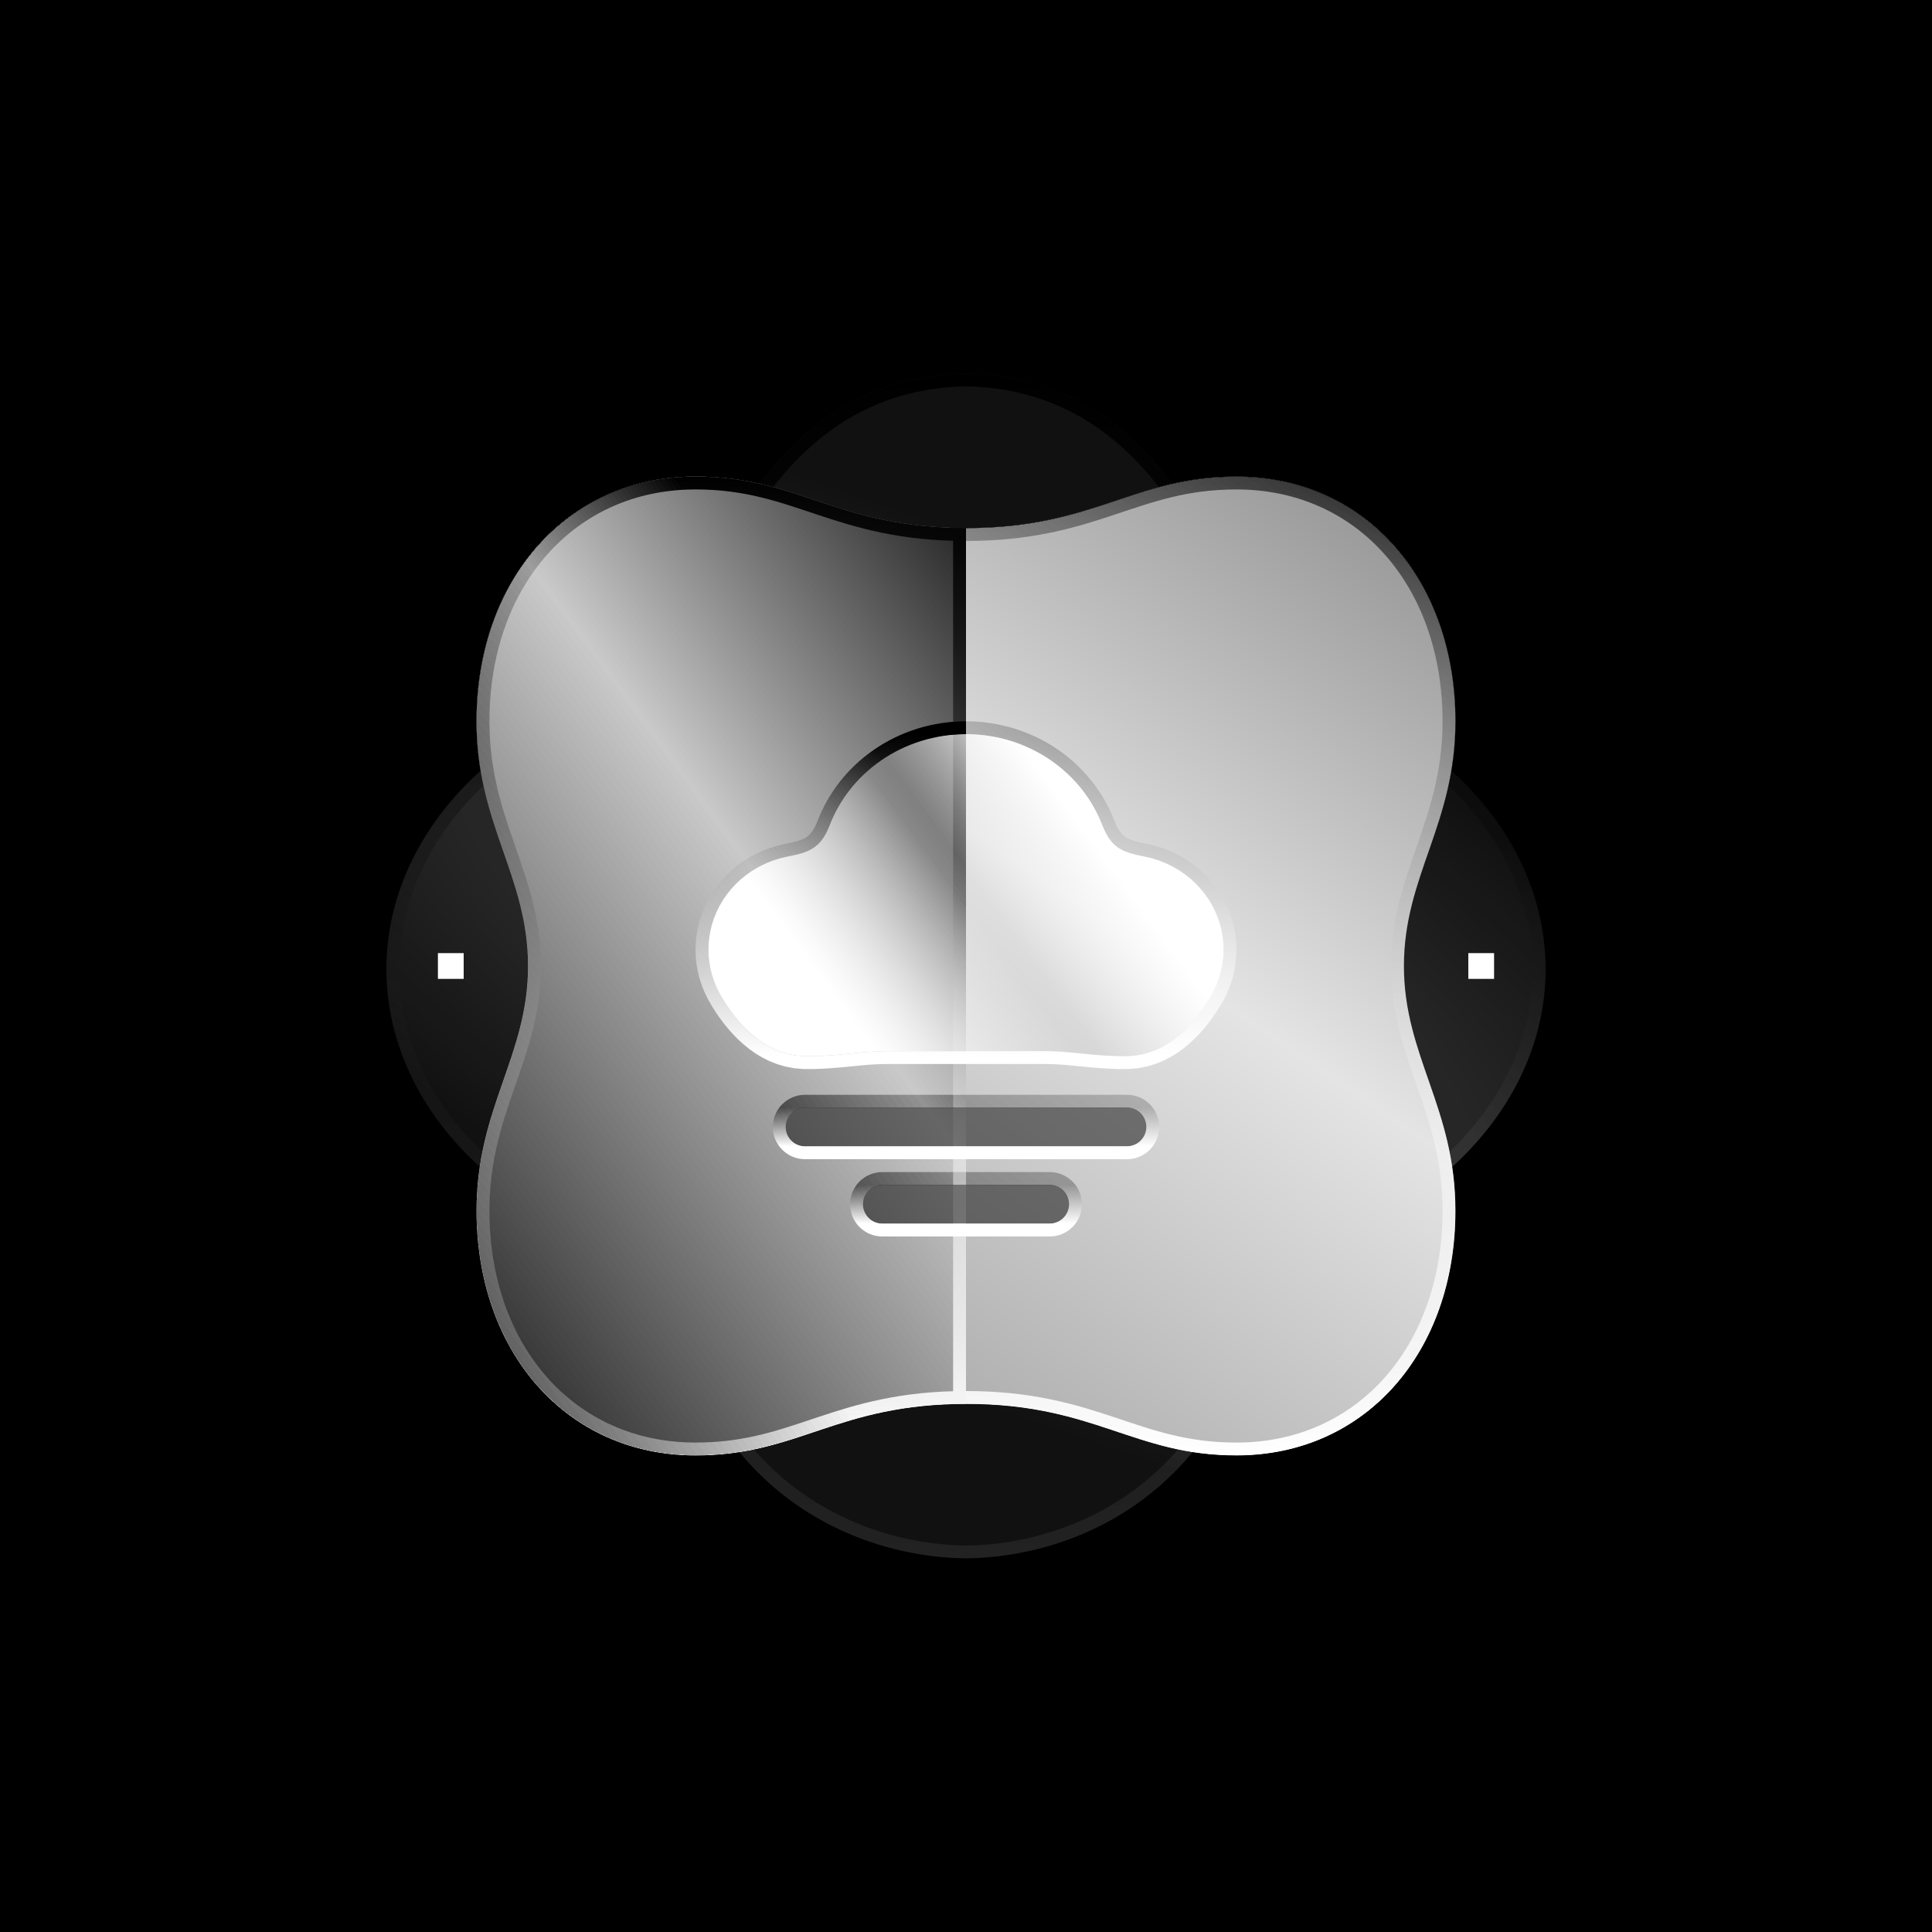
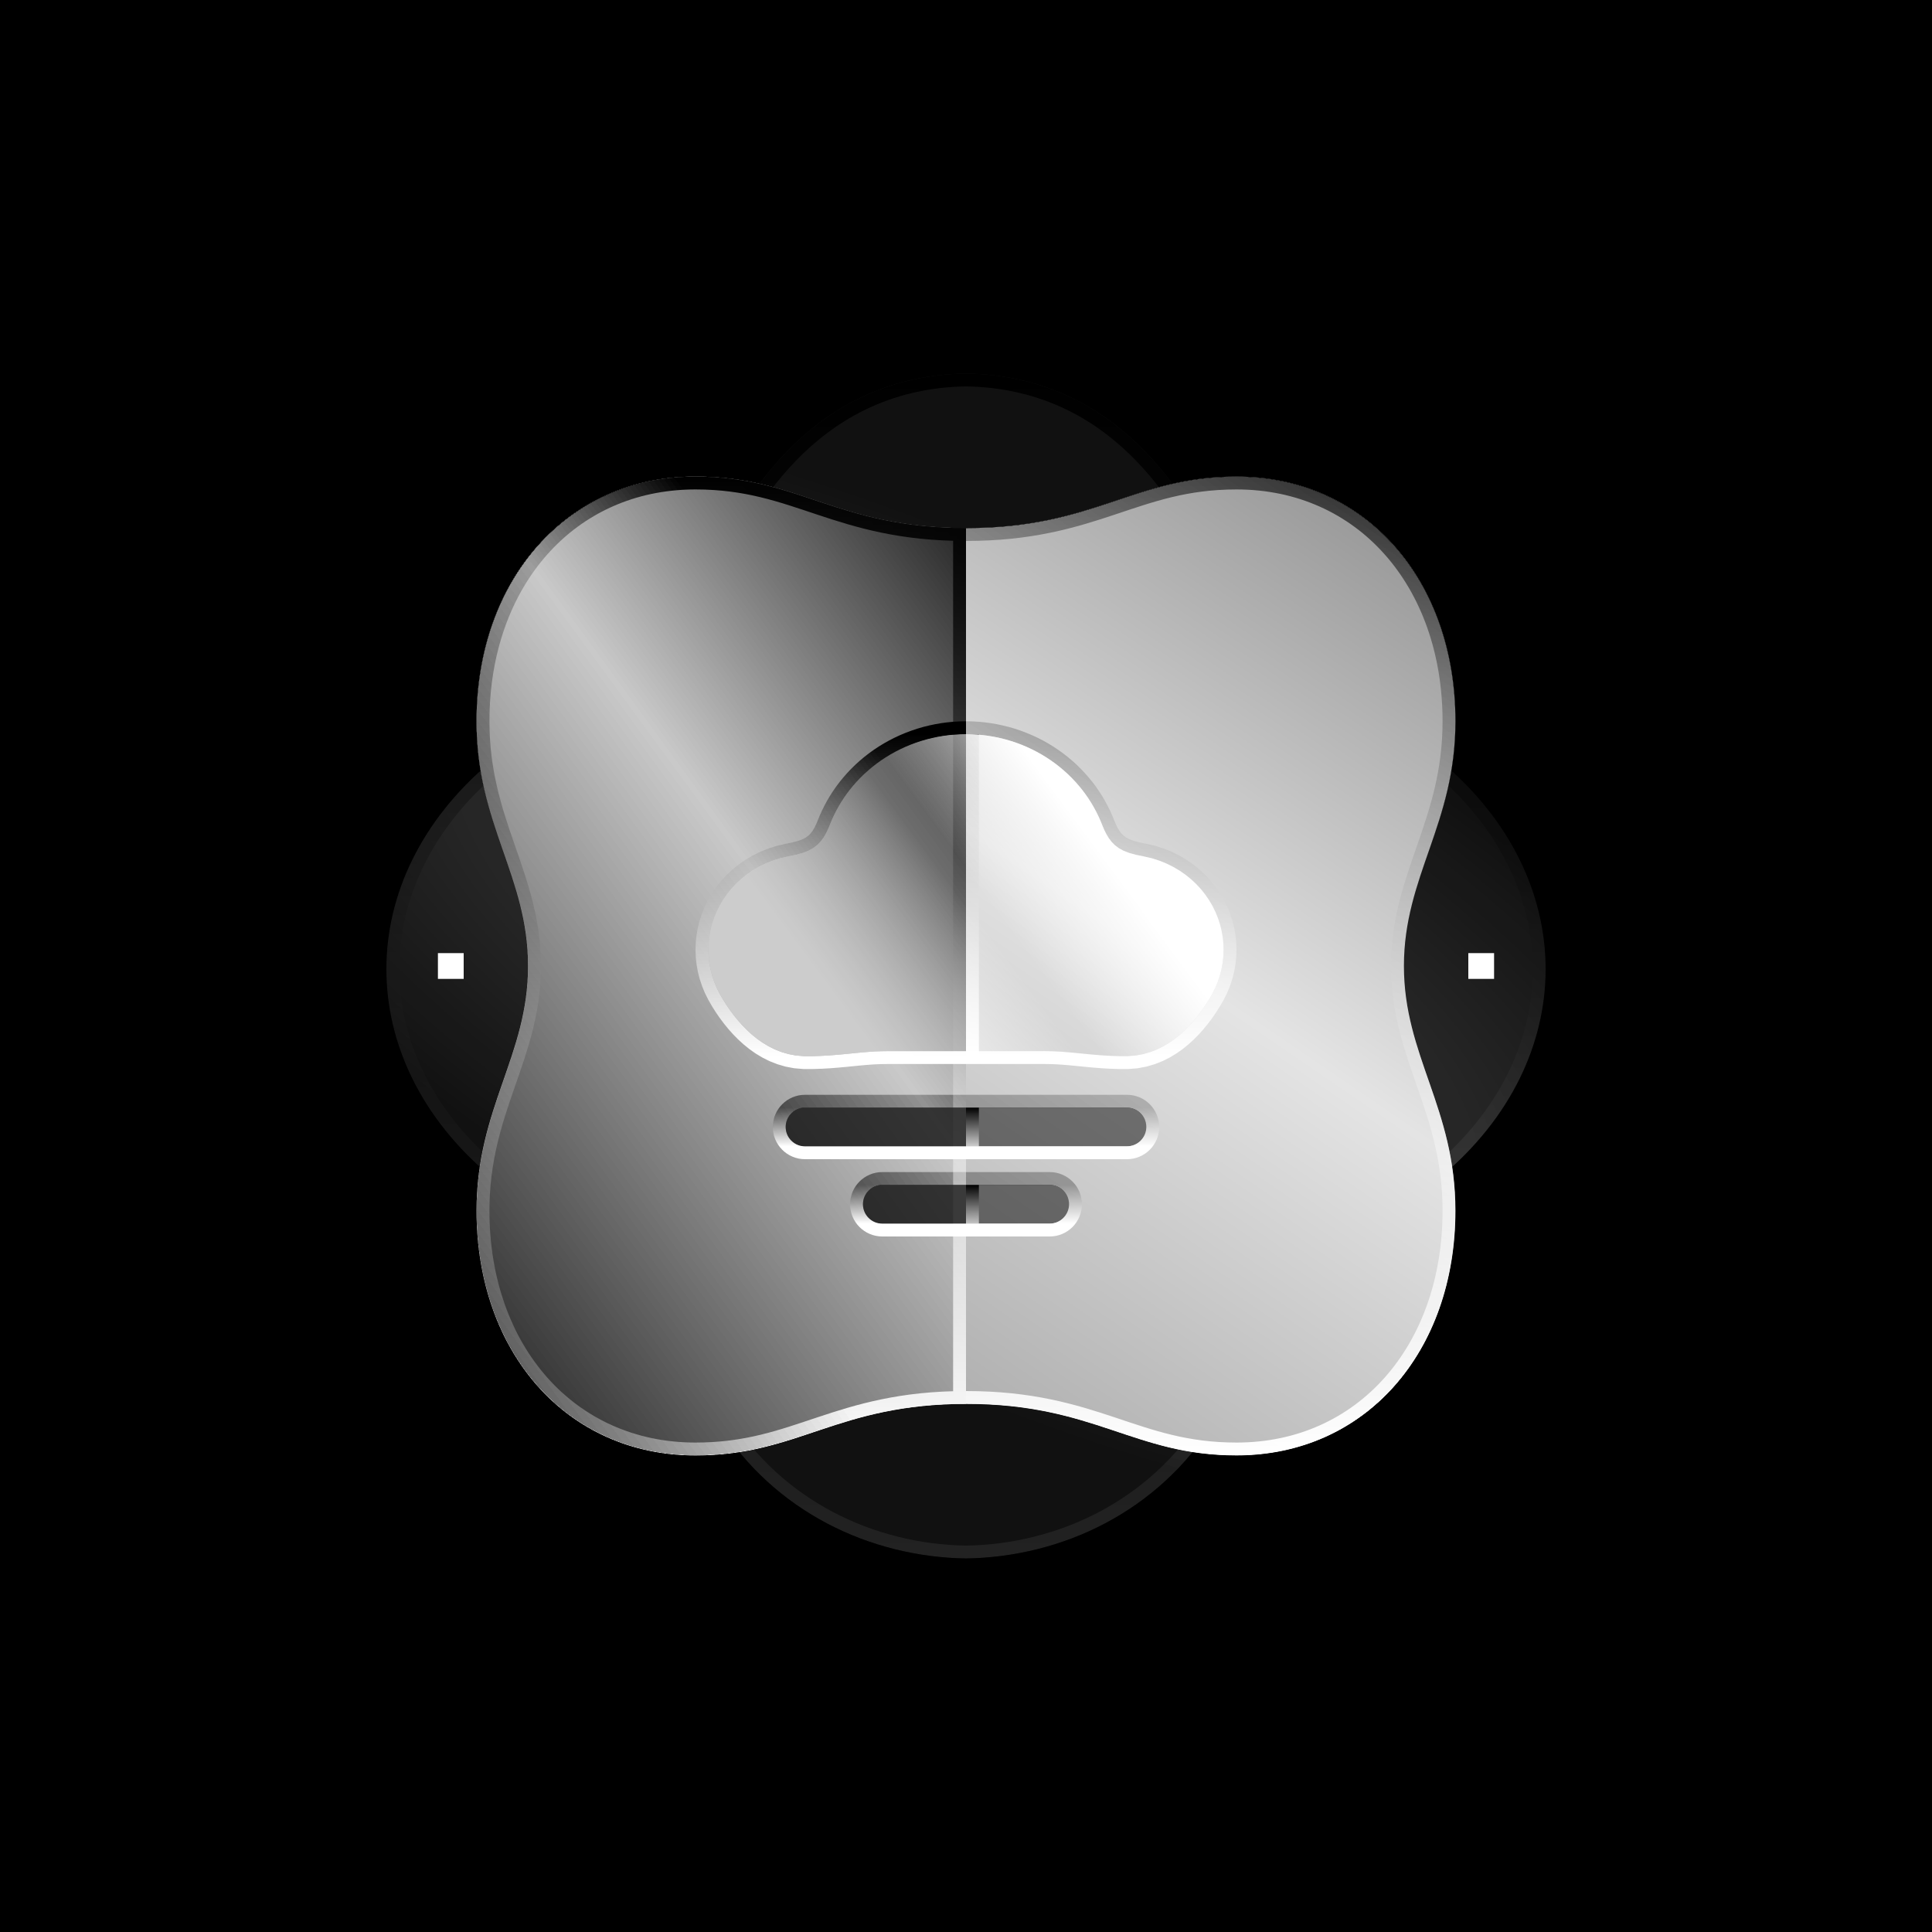
<svg xmlns="http://www.w3.org/2000/svg" width="150" height="150" viewBox="0 0 150 150" fill="none" data-name="G_1 Second Windz">
  <defs>
    <radialGradient id="hb1r1" cx="0" cy="0" r="1" gradientUnits="userSpaceOnUse" gradientTransform="matrix(-22.143 23 -66.065 -37.384 75 75)">
      <stop stop-color="#FFFFFF" />
      <stop offset="1" stop-color="#FFFFFF" stop-opacity="0" />
    </radialGradient>
    <linearGradient id="hb1g3" x1="75" y1="29" x2="75" y2="121" gradientUnits="userSpaceOnUse">
      <stop offset="0" stop-color="#000000" />
      <stop offset="1" stop-color="#FFFFFF" />
    </linearGradient>
    <clipPath id="hb1c2">
      <path d="M75 29C86.526 29.186 92.32 38.12 95.232 45.084C103.079 43.073 111.907 51.117 111.907 59.161C122.698 68.21 122.698 82.287 111.907 91.336C111.907 103.401 104.06 111.445 94.251 110.44C89.908 117.364 82.479 120.883 75 121C67.521 120.883 60.092 117.364 55.749 110.44C45.94 111.445 38.093 103.401 38.093 91.336C27.302 82.287 27.302 68.21 38.093 59.161C38.093 51.117 46.921 43.073 54.768 45.084C57.68 38.12 63.474 29.186 75 29Z" />
    </clipPath>
    <linearGradient id="hb1l4" x1="109.591" y1="37" x2="52.142" y2="121.023" gradientUnits="userSpaceOnUse">
      <stop offset="0" stop-color="#909090" />
      <stop offset="0.412" stop-color="#E4E4E4" />
      <stop offset="1" stop-color="#909090" />
    </linearGradient>
    <linearGradient id="hb1g6" x1="75" y1="37" x2="75" y2="113" gradientUnits="userSpaceOnUse">
      <stop offset="0" stop-color="#000000" />
      <stop offset="1" stop-color="#FFFFFF" />
    </linearGradient>
    <clipPath id="hb1c5">
      <path d="M75 41C85 41 88 37 96 37C106 37 113 45 113 56C113 64 109 68 109 75C109 82 113 86 113 94C113 105 106 113 96 113C88 113 85 109 75 109C65 109 62 113 54 113C44 113 37 105 37 94C37 86 41 82 41 75C41 68 37 64 37 56C37 45 44 37 54 37C62 37 65 41 75 41Z" />
    </clipPath>
    <linearGradient id="hb1h7" x1="73.296" y1="37" x2="14.545" y2="79.963" gradientUnits="userSpaceOnUse">
      <stop offset="0" stop-color="#909090" />
      <stop offset="0.412" stop-color="#E4E4E4" />
      <stop offset="1" stop-color="#909090" />
    </linearGradient>
    <linearGradient id="hb1g9" x1="75" y1="37" x2="75" y2="113" gradientUnits="userSpaceOnUse">
      <stop offset="0" stop-color="#000000" />
      <stop offset="1" stop-color="#FFFFFF" />
    </linearGradient>
    <clipPath id="hb1c8">
      <path d="M75 109C65 109 62 113 54 113C44 113 37 105 37 94C37 86 41 82 41 75C41 68 37 64 37 56C37 45 44 37 54 37C62 37 65 41 75 41Z" />
    </clipPath>
    <linearGradient id="hb1q10" x1="83.76" y1="63.9" x2="65.12" y2="77.75" gradientUnits="userSpaceOnUse">
      <stop offset="0" stop-color="#FFFFFF" />
      <stop offset="0.395" stop-color="#FFFFFF" stop-opacity="0.01" />
      <stop offset="0.465" stop-color="#FFFFFF" stop-opacity="0.01" />
      <stop offset="1" stop-color="#FFFFFF" />
    </linearGradient>
    <linearGradient id="hb1g12" x1="75" y1="57" x2="75" y2="82" gradientUnits="userSpaceOnUse">
      <stop offset="0" stop-color="#000000" />
      <stop offset="1" stop-color="#FFFFFF" />
    </linearGradient>
    <clipPath id="hb1c11">
      <path d="M-10 -10H160V160H-10ZM75 57L75.443 57.008L75.885 57.033L76.326 57.075L76.764 57.133L77.199 57.208L77.631 57.299L78.058 57.405L78.48 57.528L78.896 57.666L79.306 57.82L79.708 57.988L80.102 58.171L80.488 58.367L80.865 58.578L81.232 58.802L81.589 59.038L81.935 59.287L82.27 59.548L82.593 59.82L82.905 60.102L83.203 60.394L83.489 60.696L83.762 61.007L84.021 61.325L84.267 61.651L84.498 61.985L84.716 62.324L84.919 62.669L85.108 63.019L85.283 63.373L85.443 63.731L85.589 64.091L85.738 64.44L85.902 64.769L86.088 65.076L86.303 65.36L86.557 65.618L86.861 65.849L87.227 66.051L87.668 66.222L88.194 66.367L88.803 66.492L89.428 66.637L90.018 66.825L90.575 67.05L91.099 67.311L91.592 67.603L92.054 67.924L92.483 68.272L92.879 68.644L93.243 69.038L93.574 69.453L93.872 69.885L94.135 70.333L94.364 70.795L94.559 71.269L94.718 71.752L94.842 72.244L94.93 72.741L94.983 73.242L95 73.744L94.981 74.247L94.927 74.747L94.838 75.243L94.713 75.732L94.553 76.214L94.359 76.685L94.13 77.144L93.873 77.59L93.599 78.025L93.309 78.447L93.003 78.856L92.681 79.251L92.342 79.631L91.984 79.993L91.606 80.337L91.206 80.66L90.781 80.959L90.33 81.23L89.849 81.47L89.336 81.673L88.788 81.835L88.198 81.947L87.56 82L86.891 81.999L86.24 81.977L85.613 81.941L85.013 81.894L84.443 81.842L83.906 81.789L83.402 81.739L82.932 81.696L82.493 81.661L82.082 81.635L81.697 81.619L81.335 81.611L80.992 81.609L80.662 81.609L80.342 81.609L80.033 81.609L79.733 81.609L79.442 81.609L79.158 81.609L78.881 81.609L78.611 81.609L78.347 81.609L78.087 81.609L77.833 81.609L77.582 81.609L77.336 81.609L77.093 81.609L76.853 81.609L76.616 81.609L76.381 81.609L76.148 81.609L75.916 81.609L75.686 81.609L75.457 81.609L75.228 81.609L75 81.609L74.772 81.609L74.543 81.609L74.314 81.609L74.084 81.609L73.852 81.609L73.619 81.609L73.384 81.609L73.147 81.609L72.907 81.609L72.664 81.609L72.418 81.609L72.167 81.609L71.913 81.609L71.653 81.609L71.389 81.609L71.119 81.609L70.842 81.609L70.558 81.609L70.267 81.609L69.967 81.609L69.658 81.609L69.338 81.609L69.008 81.609L68.665 81.611L68.303 81.619L67.918 81.635L67.507 81.661L67.068 81.696L66.598 81.739L66.094 81.789L65.557 81.842L64.987 81.894L64.387 81.941L63.76 81.977L63.109 81.999L62.44 82L61.802 81.947L61.212 81.835L60.664 81.673L60.151 81.47L59.67 81.23L59.219 80.959L58.794 80.66L58.394 80.337L58.016 79.993L57.658 79.631L57.319 79.251L56.997 78.856L56.691 78.447L56.401 78.025L56.127 77.59L55.87 77.144L55.641 76.685L55.447 76.214L55.287 75.732L55.162 75.243L55.073 74.747L55.019 74.247L55 73.744L55.017 73.242L55.07 72.741L55.158 72.244L55.282 71.752L55.441 71.269L55.636 70.795L55.865 70.333L56.128 69.885L56.426 69.453L56.757 69.038L57.121 68.644L57.517 68.272L57.946 67.924L58.408 67.603L58.901 67.311L59.425 67.05L59.982 66.825L60.572 66.637L61.197 66.492L61.806 66.367L62.332 66.222L62.773 66.051L63.139 65.849L63.443 65.618L63.697 65.36L63.912 65.076L64.098 64.769L64.262 64.44L64.411 64.091L64.557 63.731L64.717 63.373L64.892 63.019L65.081 62.669L65.284 62.324L65.502 61.985L65.733 61.651L65.979 61.325L66.238 61.007L66.511 60.696L66.797 60.394L67.095 60.102L67.407 59.82L67.73 59.548L68.065 59.287L68.411 59.038L68.768 58.802L69.135 58.578L69.512 58.367L69.898 58.171L70.292 57.988L70.694 57.82L71.104 57.666L71.52 57.528L71.942 57.405L72.369 57.299L72.801 57.208L73.236 57.133L73.674 57.075L74.115 57.033L74.557 57.008L75 57Z" clip-rule="evenodd" fill-rule="evenodd" />
    </clipPath>
-     <linearGradient id="hb1g14" x1="75" y1="86" x2="75" y2="89" gradientUnits="userSpaceOnUse">
+     <linearGradient id="hb1g13" x1="75" y1="57" x2="75" y2="82" gradientUnits="userSpaceOnUse">
      <stop offset="0" stop-color="#000000" />
      <stop offset="1" stop-color="#FFFFFF" />
    </linearGradient>
-     <clipPath id="hb1c13">
-       <path d="M-10 -10H160V160H-10ZM75 86L87.5 86C88.328 86 89 86.672 89 87.5L89 87.5C89 88.328 88.328 89 87.5 89L75 89L62.5 89C61.672 89 61 88.328 61 87.5L61 87.5C61 86.672 61.672 86 62.5 86L75 86Z" clip-rule="evenodd" fill-rule="evenodd" />
-     </clipPath>
-     <linearGradient id="hb1g16" x1="75" y1="92" x2="75" y2="95" gradientUnits="userSpaceOnUse">
+     <linearGradient id="hb1g15" x1="75" y1="86" x2="75" y2="89" gradientUnits="userSpaceOnUse">
      <stop offset="0" stop-color="#000000" />
      <stop offset="1" stop-color="#FFFFFF" />
    </linearGradient>
-     <clipPath id="hb1c15">
+     <clipPath id="hb1c14">
+       <path d="M-10 -10H160V160H-10ZM75 86L87.5 86C88.328 86 89 86.672 89 87.5L89 87.5C89 88.328 88.328 89 87.5 89L75 89L62.5 89C61.672 89 61 88.328 61 87.5L61 87.5C61 86.672 61.672 86 62.5 86L75 86Z" clip-rule="evenodd" fill-rule="evenodd" />
+     </clipPath>
+     <linearGradient id="hb1g16" x1="75" y1="86" x2="75" y2="89" gradientUnits="userSpaceOnUse">
+       <stop offset="0" stop-color="#000000" />
+       <stop offset="1" stop-color="#FFFFFF" />
+     </linearGradient>
+     <linearGradient id="hb1g18" x1="75" y1="92" x2="75" y2="95" gradientUnits="userSpaceOnUse">
+       <stop offset="0" stop-color="#000000" />
+       <stop offset="1" stop-color="#FFFFFF" />
+     </linearGradient>
+     <clipPath id="hb1c17">
      <path d="M-10 -10H160V160H-10ZM75 92L81.5 92C82.328 92 83 92.672 83 93.5L83 93.5C83 94.328 82.328 95 81.5 95L75 95L68.5 95C67.672 95 67 94.328 67 93.5L67 93.5C67 92.672 67.672 92 68.5 92L75 92Z" clip-rule="evenodd" fill-rule="evenodd" />
    </clipPath>
+     <linearGradient id="hb1g19" x1="75" y1="92" x2="75" y2="95" gradientUnits="userSpaceOnUse">
+       <stop offset="0" stop-color="#000000" />
+       <stop offset="1" stop-color="#FFFFFF" />
+     </linearGradient>
  </defs>
  <rect width="150" height="150" fill="#000000" data-l="bg" />
  <path d="M75 29C86.526 29.186 92.32 38.12 95.232 45.084C103.079 43.073 111.907 51.117 111.907 59.161C122.698 68.21 122.698 82.287 111.907 91.336C111.907 103.401 104.06 111.445 94.251 110.44C89.908 117.364 82.479 120.883 75 121C67.521 120.883 60.092 117.364 55.749 110.44C45.94 111.445 38.093 103.401 38.093 91.336C27.302 82.287 27.302 68.21 38.093 59.161C38.093 51.117 46.921 43.073 54.768 45.084C57.68 38.12 63.474 29.186 75 29Z" fill="#949494" fill-opacity="0.12" data-n="1" data-l="Plate" />
  <path d="M75 29C86.526 29.186 92.32 38.12 95.232 45.084C103.079 43.073 111.907 51.117 111.907 59.161C122.698 68.21 122.698 82.287 111.907 91.336C111.907 103.401 104.06 111.445 94.251 110.44C89.908 117.364 82.479 120.883 75 121C67.521 120.883 60.092 117.364 55.749 110.44C45.94 111.445 38.093 103.401 38.093 91.336C27.302 82.287 27.302 68.21 38.093 59.161C38.093 51.117 46.921 43.073 54.768 45.084C57.68 38.12 63.474 29.186 75 29Z" fill="url(#hb1r1)" fill-opacity="0.2" data-n="1" data-l="Plate" />
  <path d="M75 29C86.526 29.186 92.32 38.12 95.232 45.084C103.079 43.073 111.907 51.117 111.907 59.161C122.698 68.21 122.698 82.287 111.907 91.336C111.907 103.401 104.06 111.445 94.251 110.44C89.908 117.364 82.479 120.883 75 121C67.521 120.883 60.092 117.364 55.749 110.44C45.94 111.445 38.093 103.401 38.093 91.336C27.302 82.287 27.302 68.21 38.093 59.161C38.093 51.117 46.921 43.073 54.768 45.084C57.68 38.12 63.474 29.186 75 29Z" fill="none" stroke="url(#hb1g3)" stroke-width="2" clip-path="url(#hb1c2)" style="mix-blend-mode:overlay" data-n="1" data-l="Plate" />
  <path d="M75 41C85 41 88 37 96 37C106 37 113 45 113 56C113 64 109 68 109 75C109 82 113 86 113 94C113 105 106 113 96 113C88 113 85 109 75 109C65 109 62 113 54 113C44 113 37 105 37 94C37 86 41 82 41 75C41 68 37 64 37 56C37 45 44 37 54 37C62 37 65 41 75 41Z" fill="url(#hb1l4)" data-n="2" data-l="Gem" />
  <path d="M75 41C85 41 88 37 96 37C106 37 113 45 113 56C113 64 109 68 109 75C109 82 113 86 113 94C113 105 106 113 96 113C88 113 85 109 75 109C65 109 62 113 54 113C44 113 37 105 37 94C37 86 41 82 41 75C41 68 37 64 37 56C37 45 44 37 54 37C62 37 65 41 75 41Z" fill="none" stroke="url(#hb1g6)" stroke-width="2" clip-path="url(#hb1c5)" style="mix-blend-mode:overlay" data-n="2" data-l="Gem" />
  <path d="M75 109C65 109 62 113 54 113C44 113 37 105 37 94C37 86 41 82 41 75C41 68 37 64 37 56C37 45 44 37 54 37C62 37 65 41 75 41Z" fill="url(#hb1h7)" data-n="3" data-l="Gem facet" />
  <path d="M75 109C65 109 62 113 54 113C44 113 37 105 37 94C37 86 41 82 41 75C41 68 37 64 37 56C37 45 44 37 54 37C62 37 65 41 75 41Z" fill="#000000" fill-opacity="1" style="mix-blend-mode:overlay" data-n="3" data-l="Gem facet" />
  <path d="M75 109C65 109 62 113 54 113C44 113 37 105 37 94C37 86 41 82 41 75C41 68 37 64 37 56C37 45 44 37 54 37C62 37 65 41 75 41Z" fill="none" stroke="url(#hb1g9)" stroke-width="2" clip-path="url(#hb1c8)" style="mix-blend-mode:overlay" data-n="3" data-l="Gem facet" />
  <path d="M75 57L75.443 57.008L75.885 57.033L76.326 57.075L76.764 57.133L77.199 57.208L77.631 57.299L78.058 57.405L78.48 57.528L78.896 57.666L79.306 57.82L79.708 57.988L80.102 58.171L80.488 58.367L80.865 58.578L81.232 58.802L81.589 59.038L81.935 59.287L82.27 59.548L82.593 59.82L82.905 60.102L83.203 60.394L83.489 60.696L83.762 61.007L84.021 61.325L84.267 61.651L84.498 61.985L84.716 62.324L84.919 62.669L85.108 63.019L85.283 63.373L85.443 63.731L85.589 64.091L85.738 64.44L85.902 64.769L86.088 65.076L86.303 65.36L86.557 65.618L86.861 65.849L87.227 66.051L87.668 66.222L88.194 66.367L88.803 66.492L89.428 66.637L90.018 66.825L90.575 67.05L91.099 67.311L91.592 67.603L92.054 67.924L92.483 68.272L92.879 68.644L93.243 69.038L93.574 69.453L93.872 69.885L94.135 70.333L94.364 70.795L94.559 71.269L94.718 71.752L94.842 72.244L94.93 72.741L94.983 73.242L95 73.744L94.981 74.247L94.927 74.747L94.838 75.243L94.713 75.732L94.553 76.214L94.359 76.685L94.13 77.144L93.873 77.59L93.599 78.025L93.309 78.447L93.003 78.856L92.681 79.251L92.342 79.631L91.984 79.993L91.606 80.337L91.206 80.66L90.781 80.959L90.33 81.23L89.849 81.47L89.336 81.673L88.788 81.835L88.198 81.947L87.56 82L86.891 81.999L86.24 81.977L85.613 81.941L85.013 81.894L84.443 81.842L83.906 81.789L83.402 81.739L82.932 81.696L82.493 81.661L82.082 81.635L81.697 81.619L81.335 81.611L80.992 81.609L80.662 81.609L80.342 81.609L80.033 81.609L79.733 81.609L79.442 81.609L79.158 81.609L78.881 81.609L78.611 81.609L78.347 81.609L78.087 81.609L77.833 81.609L77.582 81.609L77.336 81.609L77.093 81.609L76.853 81.609L76.616 81.609L76.381 81.609L76.148 81.609L75.916 81.609L75.686 81.609L75.457 81.609L75.228 81.609L75 81.609L74.772 81.609L74.543 81.609L74.314 81.609L74.084 81.609L73.852 81.609L73.619 81.609L73.384 81.609L73.147 81.609L72.907 81.609L72.664 81.609L72.418 81.609L72.167 81.609L71.913 81.609L71.653 81.609L71.389 81.609L71.119 81.609L70.842 81.609L70.558 81.609L70.267 81.609L69.967 81.609L69.658 81.609L69.338 81.609L69.008 81.609L68.665 81.611L68.303 81.619L67.918 81.635L67.507 81.661L67.068 81.696L66.598 81.739L66.094 81.789L65.557 81.842L64.987 81.894L64.387 81.941L63.76 81.977L63.109 81.999L62.44 82L61.802 81.947L61.212 81.835L60.664 81.673L60.151 81.47L59.67 81.23L59.219 80.959L58.794 80.66L58.394 80.337L58.016 79.993L57.658 79.631L57.319 79.251L56.997 78.856L56.691 78.447L56.401 78.025L56.127 77.59L55.87 77.144L55.641 76.685L55.447 76.214L55.287 75.732L55.162 75.243L55.073 74.747L55.019 74.247L55 73.744L55.017 73.242L55.07 72.741L55.158 72.244L55.282 71.752L55.441 71.269L55.636 70.795L55.865 70.333L56.128 69.885L56.426 69.453L56.757 69.038L57.121 68.644L57.517 68.272L57.946 67.924L58.408 67.603L58.901 67.311L59.425 67.05L59.982 66.825L60.572 66.637L61.197 66.492L61.806 66.367L62.332 66.222L62.773 66.051L63.139 65.849L63.443 65.618L63.697 65.36L63.912 65.076L64.098 64.769L64.262 64.44L64.411 64.091L64.557 63.731L64.717 63.373L64.892 63.019L65.081 62.669L65.284 62.324L65.502 61.985L65.733 61.651L65.979 61.325L66.238 61.007L66.511 60.696L66.797 60.394L67.095 60.102L67.407 59.82L67.73 59.548L68.065 59.287L68.411 59.038L68.768 58.802L69.135 58.578L69.512 58.367L69.898 58.171L70.292 57.988L70.694 57.82L71.104 57.666L71.52 57.528L71.942 57.405L72.369 57.299L72.801 57.208L73.236 57.133L73.674 57.075L74.115 57.033L74.557 57.008L75 57Z" fill="url(#hb1q10)" data-n="4" data-l="Glass" />
  <path d="M75 57L75.443 57.008L75.885 57.033L76.326 57.075L76.764 57.133L77.199 57.208L77.631 57.299L78.058 57.405L78.48 57.528L78.896 57.666L79.306 57.82L79.708 57.988L80.102 58.171L80.488 58.367L80.865 58.578L81.232 58.802L81.589 59.038L81.935 59.287L82.27 59.548L82.593 59.82L82.905 60.102L83.203 60.394L83.489 60.696L83.762 61.007L84.021 61.325L84.267 61.651L84.498 61.985L84.716 62.324L84.919 62.669L85.108 63.019L85.283 63.373L85.443 63.731L85.589 64.091L85.738 64.44L85.902 64.769L86.088 65.076L86.303 65.36L86.557 65.618L86.861 65.849L87.227 66.051L87.668 66.222L88.194 66.367L88.803 66.492L89.428 66.637L90.018 66.825L90.575 67.05L91.099 67.311L91.592 67.603L92.054 67.924L92.483 68.272L92.879 68.644L93.243 69.038L93.574 69.453L93.872 69.885L94.135 70.333L94.364 70.795L94.559 71.269L94.718 71.752L94.842 72.244L94.93 72.741L94.983 73.242L95 73.744L94.981 74.247L94.927 74.747L94.838 75.243L94.713 75.732L94.553 76.214L94.359 76.685L94.13 77.144L93.873 77.59L93.599 78.025L93.309 78.447L93.003 78.856L92.681 79.251L92.342 79.631L91.984 79.993L91.606 80.337L91.206 80.66L90.781 80.959L90.33 81.23L89.849 81.47L89.336 81.673L88.788 81.835L88.198 81.947L87.56 82L86.891 81.999L86.24 81.977L85.613 81.941L85.013 81.894L84.443 81.842L83.906 81.789L83.402 81.739L82.932 81.696L82.493 81.661L82.082 81.635L81.697 81.619L81.335 81.611L80.992 81.609L80.662 81.609L80.342 81.609L80.033 81.609L79.733 81.609L79.442 81.609L79.158 81.609L78.881 81.609L78.611 81.609L78.347 81.609L78.087 81.609L77.833 81.609L77.582 81.609L77.336 81.609L77.093 81.609L76.853 81.609L76.616 81.609L76.381 81.609L76.148 81.609L75.916 81.609L75.686 81.609L75.457 81.609L75.228 81.609L75 81.609L74.772 81.609L74.543 81.609L74.314 81.609L74.084 81.609L73.852 81.609L73.619 81.609L73.384 81.609L73.147 81.609L72.907 81.609L72.664 81.609L72.418 81.609L72.167 81.609L71.913 81.609L71.653 81.609L71.389 81.609L71.119 81.609L70.842 81.609L70.558 81.609L70.267 81.609L69.967 81.609L69.658 81.609L69.338 81.609L69.008 81.609L68.665 81.611L68.303 81.619L67.918 81.635L67.507 81.661L67.068 81.696L66.598 81.739L66.094 81.789L65.557 81.842L64.987 81.894L64.387 81.941L63.76 81.977L63.109 81.999L62.44 82L61.802 81.947L61.212 81.835L60.664 81.673L60.151 81.47L59.67 81.23L59.219 80.959L58.794 80.66L58.394 80.337L58.016 79.993L57.658 79.631L57.319 79.251L56.997 78.856L56.691 78.447L56.401 78.025L56.127 77.59L55.87 77.144L55.641 76.685L55.447 76.214L55.287 75.732L55.162 75.243L55.073 74.747L55.019 74.247L55 73.744L55.017 73.242L55.07 72.741L55.158 72.244L55.282 71.752L55.441 71.269L55.636 70.795L55.865 70.333L56.128 69.885L56.426 69.453L56.757 69.038L57.121 68.644L57.517 68.272L57.946 67.924L58.408 67.603L58.901 67.311L59.425 67.05L59.982 66.825L60.572 66.637L61.197 66.492L61.806 66.367L62.332 66.222L62.773 66.051L63.139 65.849L63.443 65.618L63.697 65.36L63.912 65.076L64.098 64.769L64.262 64.44L64.411 64.091L64.557 63.731L64.717 63.373L64.892 63.019L65.081 62.669L65.284 62.324L65.502 61.985L65.733 61.651L65.979 61.325L66.238 61.007L66.511 60.696L66.797 60.394L67.095 60.102L67.407 59.82L67.73 59.548L68.065 59.287L68.411 59.038L68.768 58.802L69.135 58.578L69.512 58.367L69.898 58.171L70.292 57.988L70.694 57.82L71.104 57.666L71.52 57.528L71.942 57.405L72.369 57.299L72.801 57.208L73.236 57.133L73.674 57.075L74.115 57.033L74.557 57.008L75 57Z" fill="none" stroke="url(#hb1g12)" stroke-width="2" clip-path="url(#hb1c11)" style="mix-blend-mode:overlay" data-n="4" data-l="Glass" />
-   <path d="M75 86L87.5 86C88.328 86 89 86.672 89 87.5L89 87.5C89 88.328 88.328 89 87.5 89L75 89L62.5 89C61.672 89 61 88.328 61 87.5L61 87.5C61 86.672 61.672 86 62.5 86L75 86Z" fill="#000000" fill-opacity="0.49" data-n="5" data-l="Recess" />
-   <path d="M75 86L87.5 86C88.328 86 89 86.672 89 87.5L89 87.5C89 88.328 88.328 89 87.5 89L75 89L62.5 89C61.672 89 61 88.328 61 87.5L61 87.5C61 86.672 61.672 86 62.5 86L75 86Z" fill="none" stroke="url(#hb1g14)" stroke-width="2" clip-path="url(#hb1c13)" style="mix-blend-mode:overlay" data-n="5" data-l="Recess" />
-   <path d="M75 92L81.5 92C82.328 92 83 92.672 83 93.5L83 93.5C83 94.328 82.328 95 81.5 95L75 95L68.5 95C67.672 95 67 94.328 67 93.5L67 93.5C67 92.672 67.672 92 68.5 92L75 92Z" fill="#000000" fill-opacity="0.49" data-n="6" data-l="Recess" />
-   <path d="M75 92L81.5 92C82.328 92 83 92.672 83 93.5L83 93.5C83 94.328 82.328 95 81.5 95L75 95L68.5 95C67.672 95 67 94.328 67 93.5L67 93.5C67 92.672 67.672 92 68.5 92L75 92Z" fill="none" stroke="url(#hb1g16)" stroke-width="2" clip-path="url(#hb1c15)" style="mix-blend-mode:overlay" data-n="6" data-l="Recess" />
-   <rect x="114" y="74" width="2" height="2" fill="#FFFFFF" data-n="7" data-l="Dots" />
-   <rect x="34" y="74" width="2" height="2" fill="#FFFFFF" data-n="7" data-l="Dots" />
+   <path d="M75 57L75 57.008L75 57.033L75 57.075L75 57.133L75 57.208L75 57.299L75 57.405L75 57.528L75 57.666L75 57.82L75 57.988L75 58.171L75 58.367L75 58.578L75 58.802L75 59.038L75 59.287L75 59.548L75 59.82L75 60.102L75 60.394L75 60.696L75 61.007L75 61.325L75 61.651L75 61.985L75 62.324L75 62.669L75 63.019L75 63.373L75 63.731L75 64.091L75 64.44L75 64.769L75 65.076L75 65.36L75 65.618L75 65.849L75 66.051L75 66.222L75 66.367L75 66.492L75 66.637L75 66.825L75 67.05L75 67.311L75 67.603L75 67.924L75 68.272L75 68.644L75 69.038L75 69.453L75 69.885L75 70.333L75 70.795L75 71.269L75 71.752L75 72.244L75 72.741L75 73.242L75 73.744L75 74.247L75 74.747L75 75.243L75 75.732L75 76.214L75 76.685L75 77.144L75 77.59L75 78.025L75 78.447L75 78.856L75 79.251L75 79.631L75 79.993L75 80.337L75 80.66L75 80.959L75 81.23L75 81.47L75 81.673L75 81.835L75 81.947L75 82L75 81.999L75 81.977L75 81.941L75 81.894L75 81.842L75 81.789L75 81.739L75 81.696L75 81.661L75 81.635L75 81.619L75 81.611L75 81.609L75 81.609L75 81.609L75 81.609L75 81.609L75 81.609L75 81.609L75 81.609L75 81.609L75 81.609L75 81.609L75 81.609L75 81.609L75 81.609L75 81.609L75 81.609L75 81.609L75 81.609L75 81.609L75 81.609L75 81.609L75 81.609L75 81.609L75 81.609L74.772 81.609L74.543 81.609L74.314 81.609L74.084 81.609L73.852 81.609L73.619 81.609L73.384 81.609L73.147 81.609L72.907 81.609L72.664 81.609L72.418 81.609L72.167 81.609L71.913 81.609L71.653 81.609L71.389 81.609L71.119 81.609L70.842 81.609L70.558 81.609L70.267 81.609L69.967 81.609L69.658 81.609L69.338 81.609L69.008 81.609L68.665 81.611L68.303 81.619L67.918 81.635L67.507 81.661L67.068 81.696L66.598 81.739L66.094 81.789L65.557 81.842L64.987 81.894L64.387 81.941L63.76 81.977L63.109 81.999L62.44 82L61.802 81.947L61.212 81.835L60.664 81.673L60.151 81.47L59.67 81.23L59.219 80.959L58.794 80.66L58.394 80.337L58.016 79.993L57.658 79.631L57.319 79.251L56.997 78.856L56.691 78.447L56.401 78.025L56.127 77.59L55.87 77.144L55.641 76.685L55.447 76.214L55.287 75.732L55.162 75.243L55.073 74.747L55.019 74.247L55 73.744L55.017 73.242L55.07 72.741L55.158 72.244L55.282 71.752L55.441 71.269L55.636 70.795L55.865 70.333L56.128 69.885L56.426 69.453L56.757 69.038L57.121 68.644L57.517 68.272L57.946 67.924L58.408 67.603L58.901 67.311L59.425 67.05L59.982 66.825L60.572 66.637L61.197 66.492L61.806 66.367L62.332 66.222L62.773 66.051L63.139 65.849L63.443 65.618L63.697 65.36L63.912 65.076L64.098 64.769L64.262 64.44L64.411 64.091L64.557 63.731L64.717 63.373L64.892 63.019L65.081 62.669L65.284 62.324L65.502 61.985L65.733 61.651L65.979 61.325L66.238 61.007L66.511 60.696L66.797 60.394L67.095 60.102L67.407 59.82L67.73 59.548L68.065 59.287L68.411 59.038L68.768 58.802L69.135 58.578L69.512 58.367L69.898 58.171L70.292 57.988L70.694 57.82L71.104 57.666L71.52 57.528L71.942 57.405L72.369 57.299L72.801 57.208L73.236 57.133L73.674 57.075L74.115 57.033L74.557 57.008L75 57Z" fill="#000000" fill-opacity="0.2" data-n="5" data-l="Left facet" />
+   <path d="M75 57H76V82H75Z" fill="url(#hb1g13)" style="mix-blend-mode:overlay" data-n="6" data-l="Facet seam" />
+   <path d="M75 86L87.5 86C88.328 86 89 86.672 89 87.5L89 87.5C89 88.328 88.328 89 87.5 89L75 89L62.5 89C61.672 89 61 88.328 61 87.5L61 87.5C61 86.672 61.672 86 62.5 86L75 86Z" fill="#000000" fill-opacity="0.49" data-n="7" data-l="Recess" />
+   <path d="M75 86L87.5 86C88.328 86 89 86.672 89 87.5L89 87.5C89 88.328 88.328 89 87.5 89L75 89L62.5 89C61.672 89 61 88.328 61 87.5L61 87.5C61 86.672 61.672 86 62.5 86L75 86Z" fill="none" stroke="url(#hb1g15)" stroke-width="2" clip-path="url(#hb1c14)" style="mix-blend-mode:overlay" data-n="7" data-l="Recess" />
+   <path d="M75 86L75 86L75 87.5L75 87.5L75 89L75 89L62.5 89C61.672 89 61 88.328 61 87.5L61 87.5C61 86.672 61.672 86 62.5 86L75 86Z" fill="#000000" fill-opacity="0.49" data-n="8" data-l="Left facet" />
+   <path d="M75 86H76V89H75Z" fill="url(#hb1g16)" style="mix-blend-mode:overlay" data-n="9" data-l="Facet seam" />
+   <path d="M75 92L81.5 92C82.328 92 83 92.672 83 93.5L83 93.5C83 94.328 82.328 95 81.5 95L75 95L68.5 95C67.672 95 67 94.328 67 93.5L67 93.5C67 92.672 67.672 92 68.5 92L75 92Z" fill="#000000" fill-opacity="0.49" data-n="10" data-l="Recess" />
+   <path d="M75 92L81.5 92C82.328 92 83 92.672 83 93.5L83 93.5C83 94.328 82.328 95 81.5 95L75 95L68.5 95C67.672 95 67 94.328 67 93.5L67 93.5C67 92.672 67.672 92 68.5 92L75 92Z" fill="none" stroke="url(#hb1g18)" stroke-width="2" clip-path="url(#hb1c17)" style="mix-blend-mode:overlay" data-n="10" data-l="Recess" />
+   <path d="M75 92L75 92L75 93.5L75 93.5L75 95L75 95L68.5 95C67.672 95 67 94.328 67 93.5L67 93.5C67 92.672 67.672 92 68.5 92L75 92Z" fill="#000000" fill-opacity="0.49" data-n="11" data-l="Left facet" />
+   <path d="M75 92H76V95H75Z" fill="url(#hb1g19)" style="mix-blend-mode:overlay" data-n="12" data-l="Facet seam" />
+   <rect x="114" y="74" width="2" height="2" fill="#FFFFFF" data-n="13" data-l="Dots" />
+   <rect x="34" y="74" width="2" height="2" fill="#FFFFFF" data-n="13" data-l="Dots" />
</svg>
